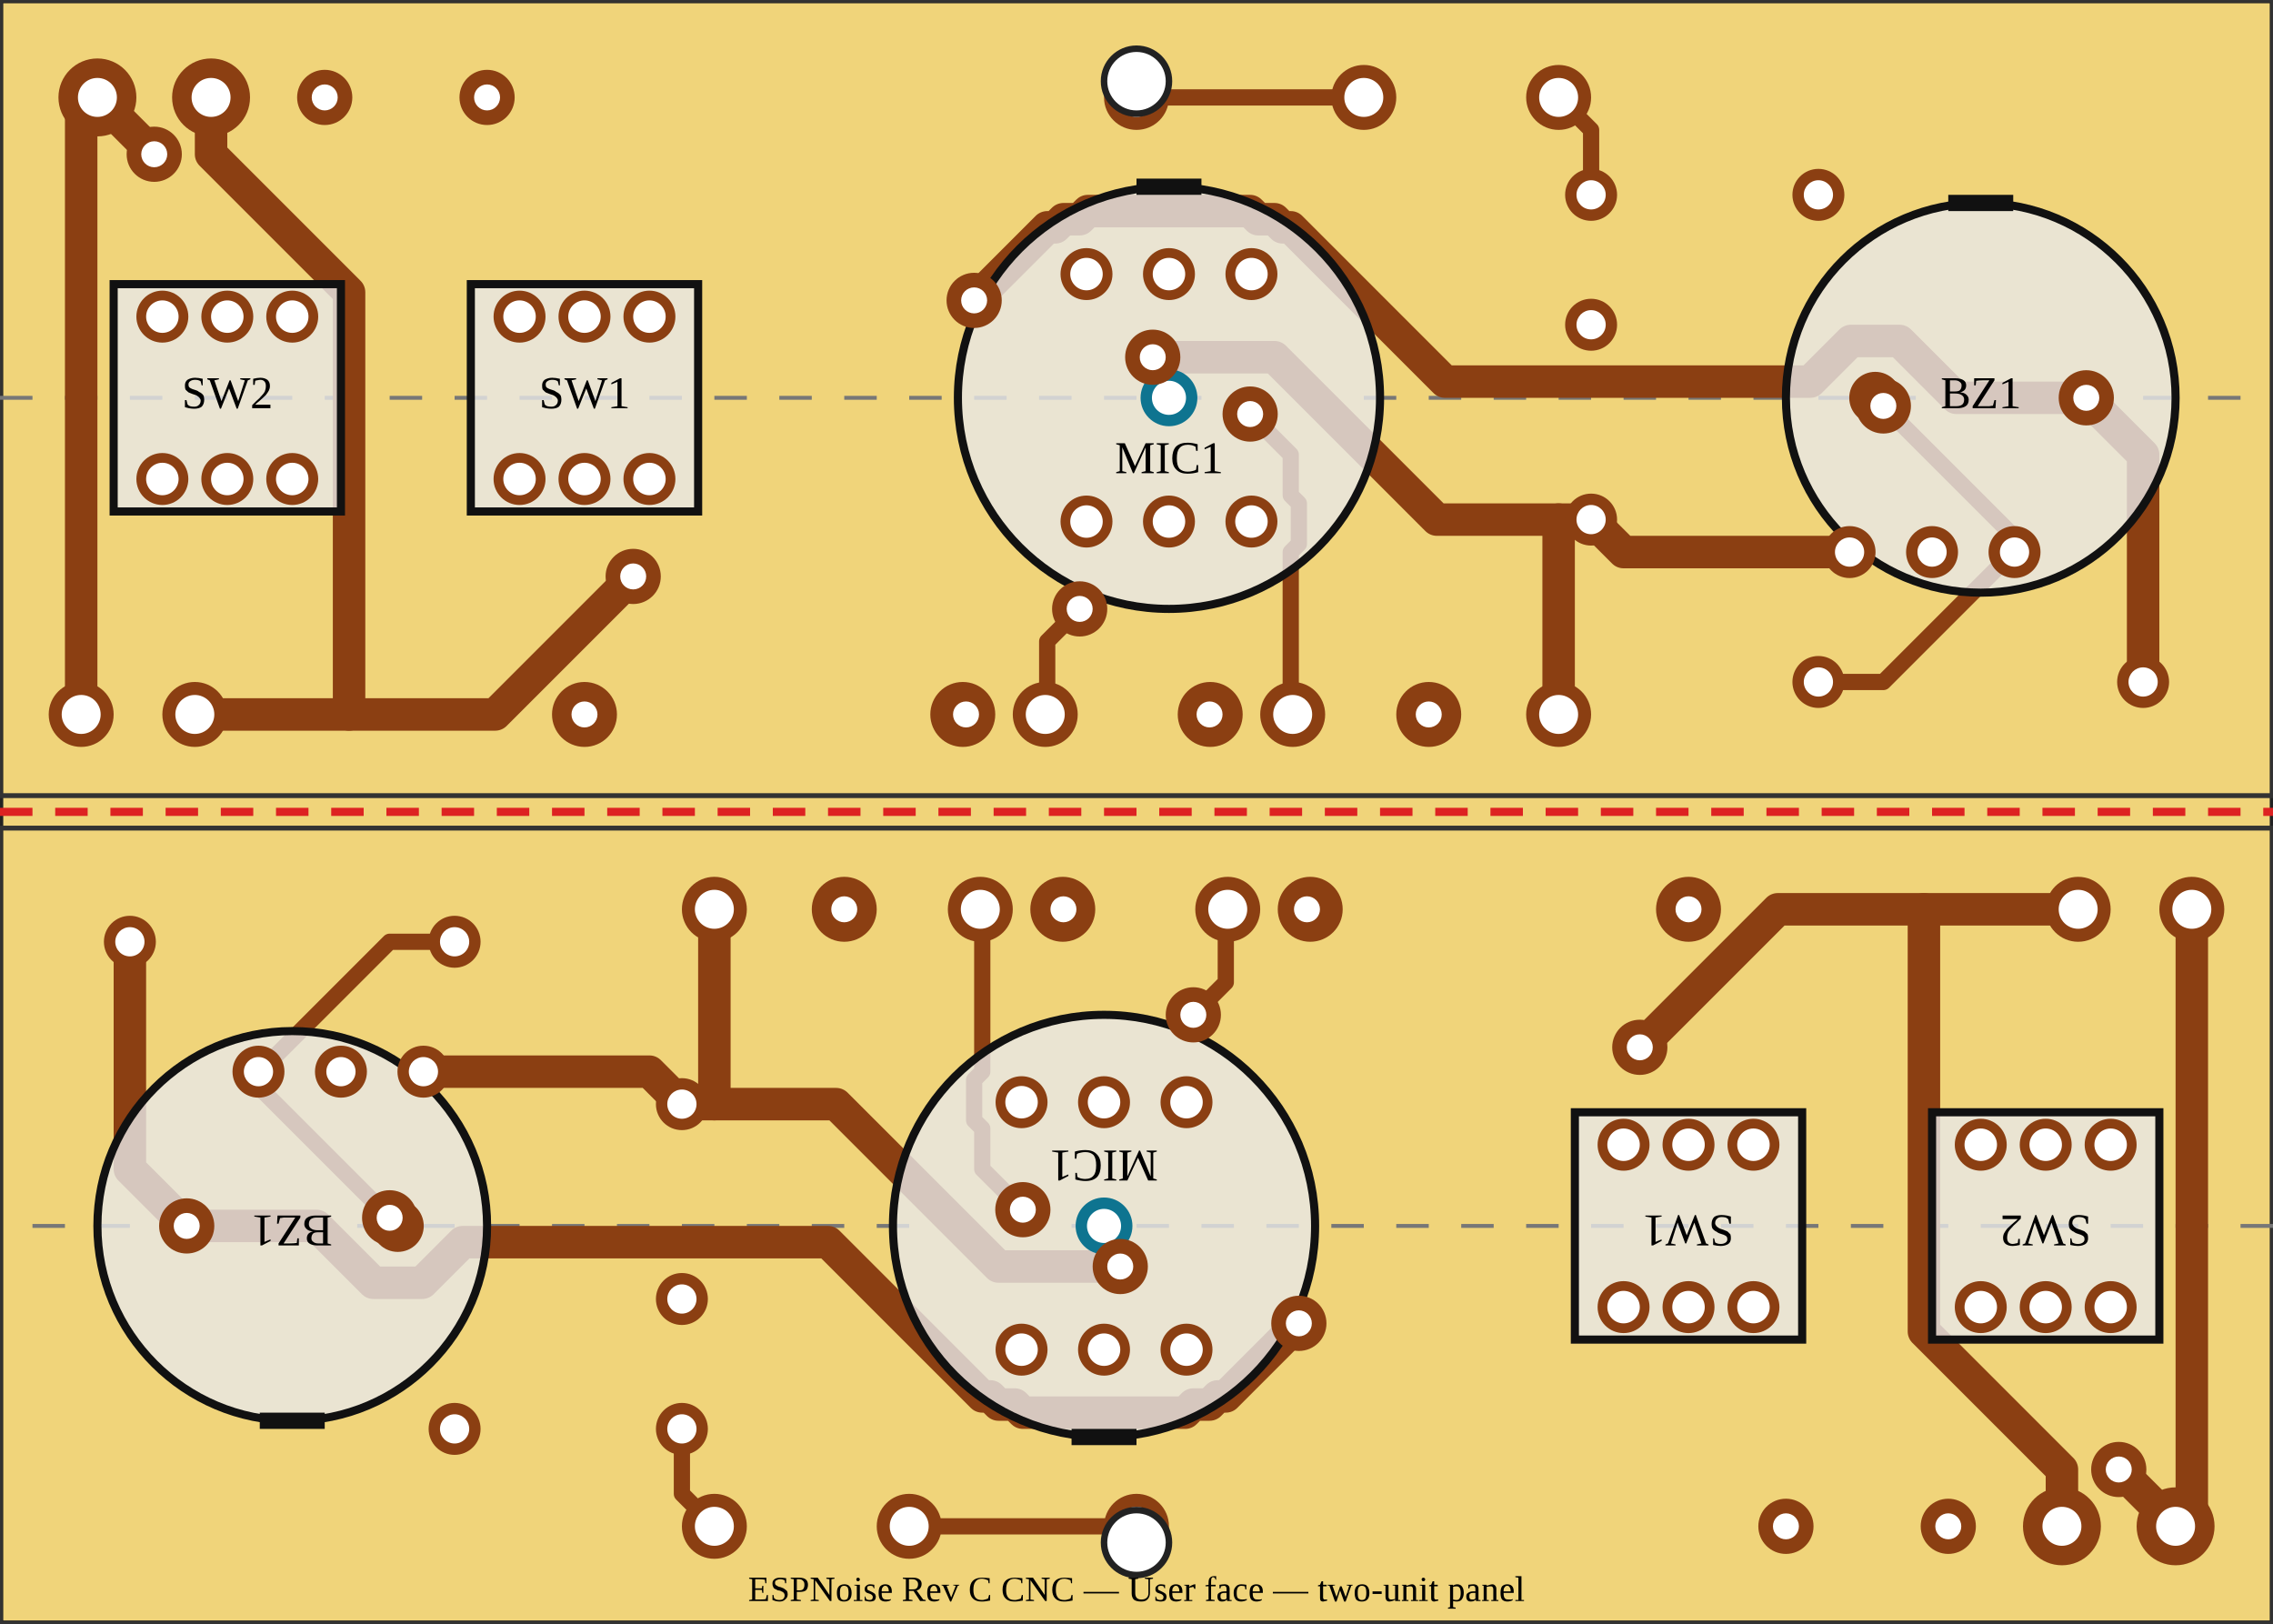
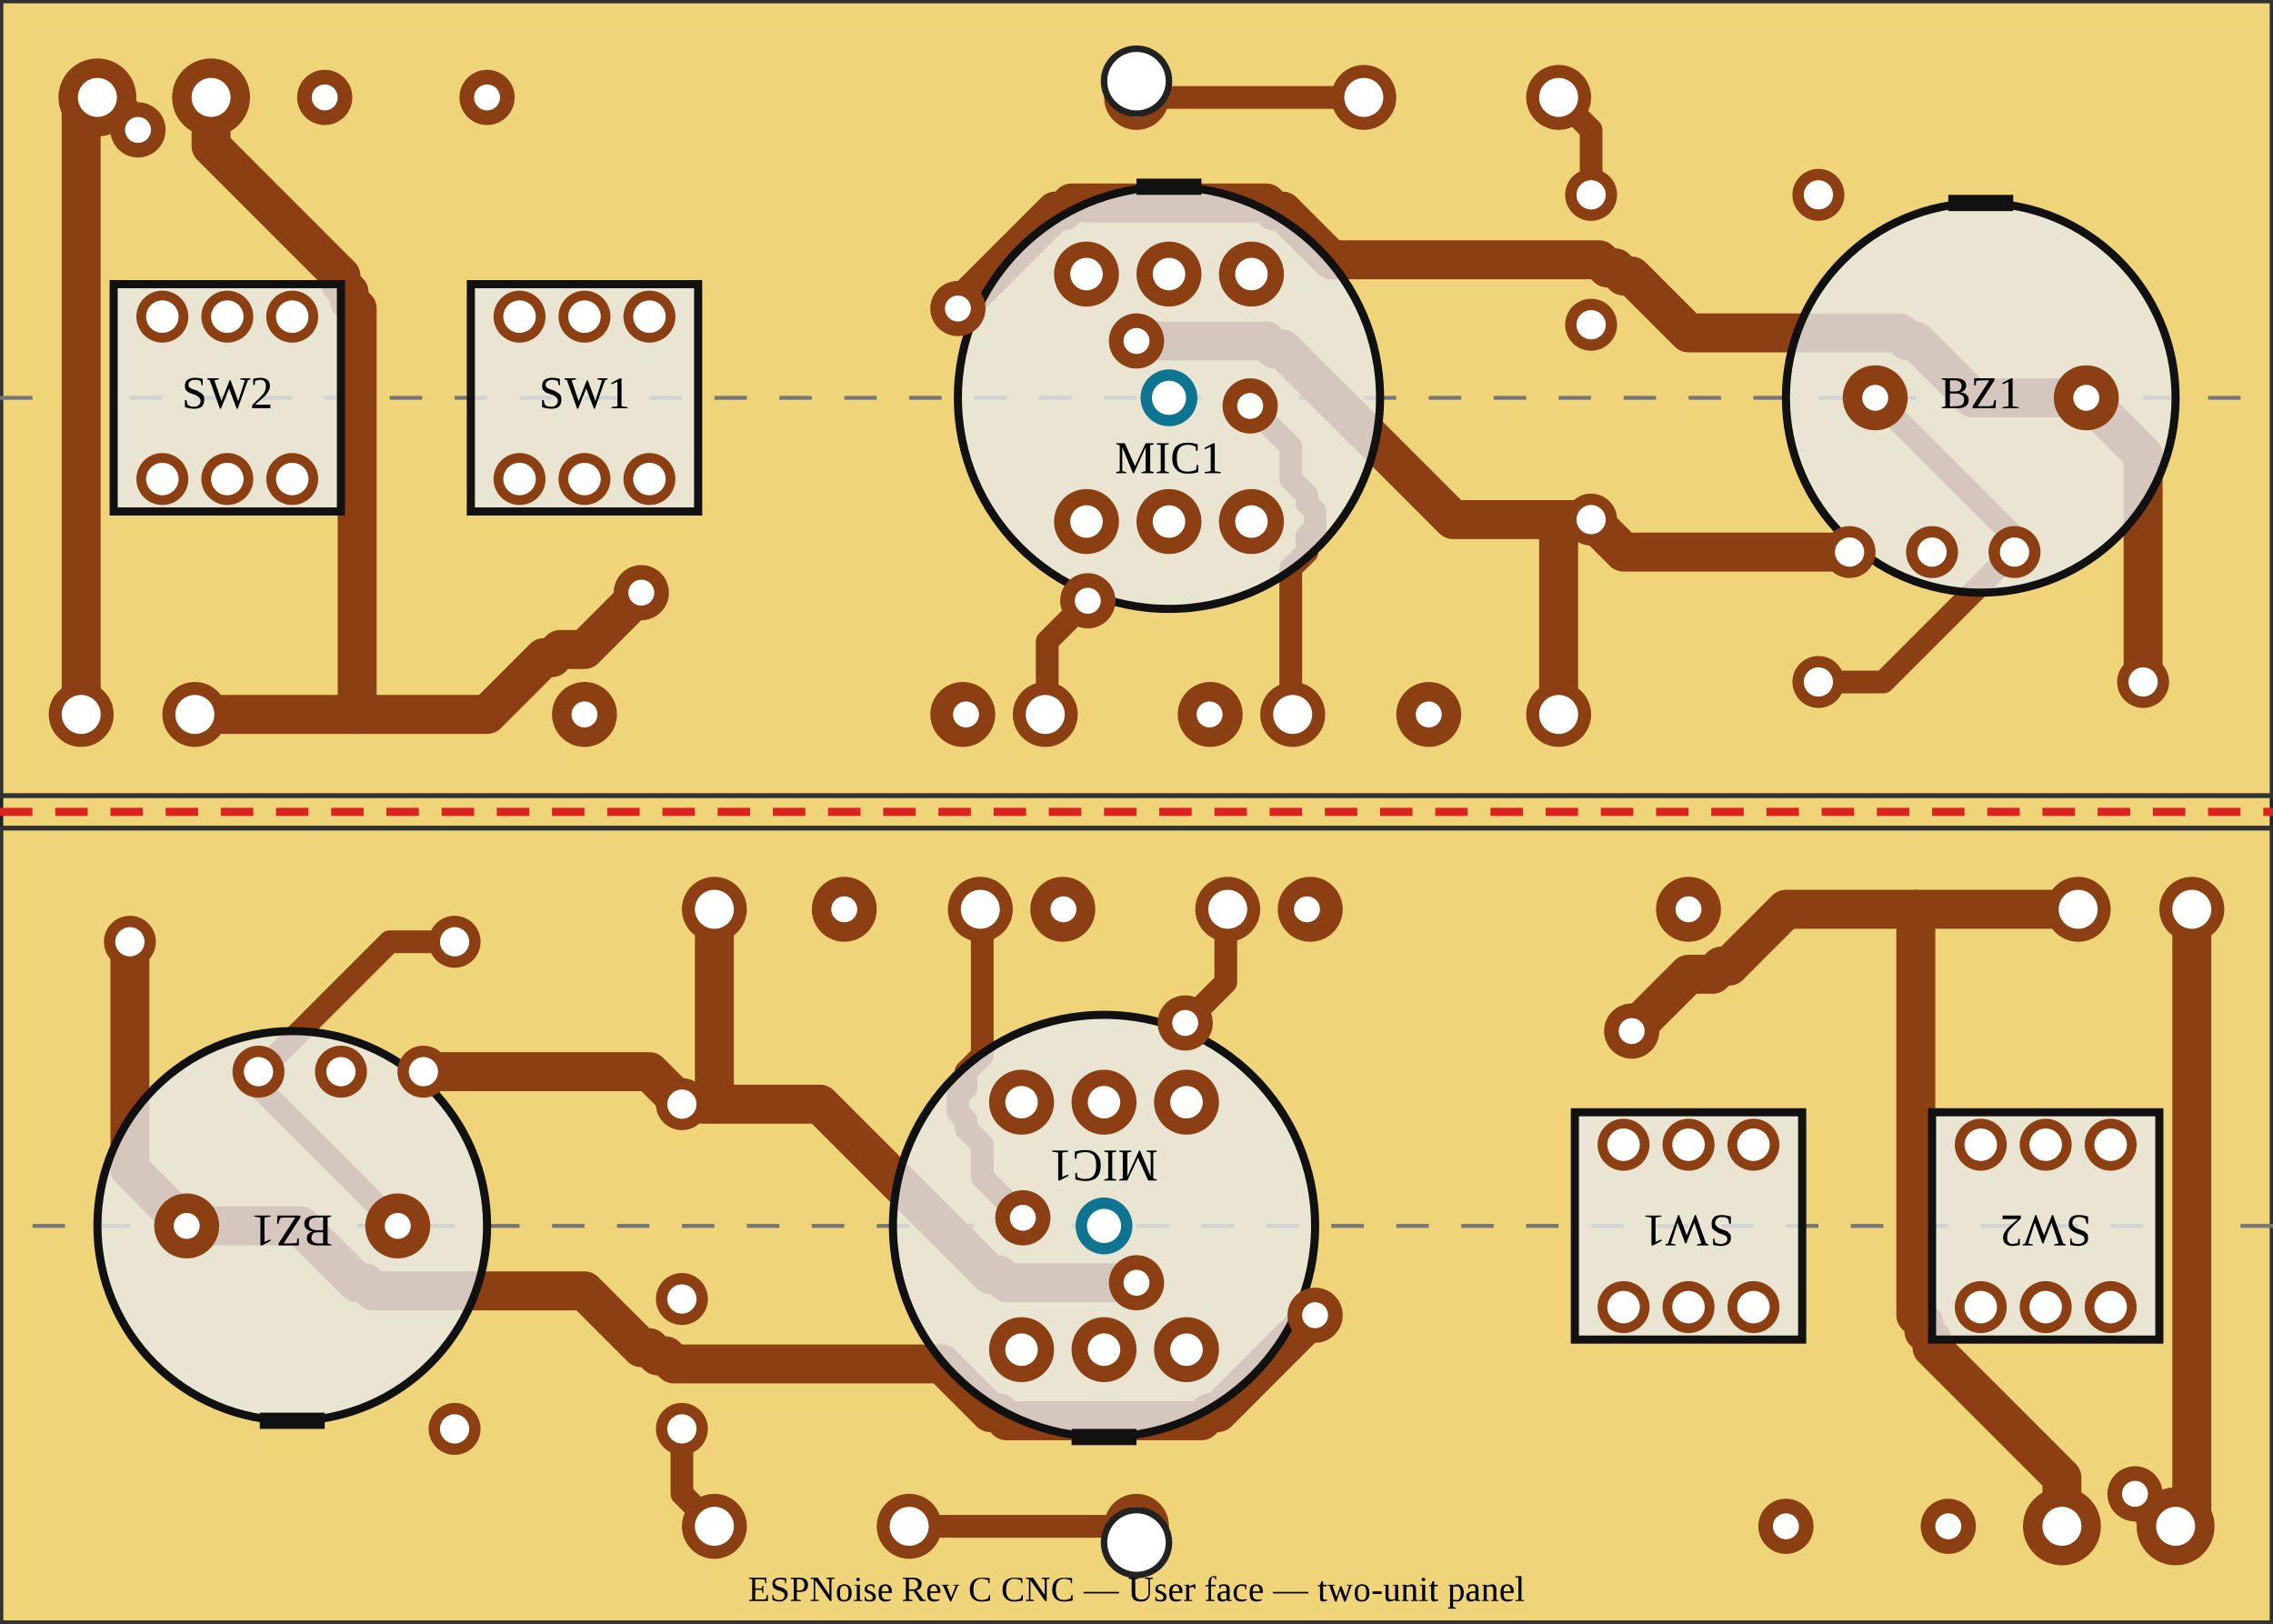
<svg xmlns="http://www.w3.org/2000/svg" width="70.0mm" height="50.0mm" viewBox="0 0 70.0 50.0">
  <rect width="70.0" height="50.0" fill="#f0d47a" stroke="#222" stroke-width="0.2" />
  <g transform="">
    <g transform="">
      <rect width="70.0" height="24.5" fill="none" stroke="#333" stroke-width="0.15" />
      <line x1="0" y1="12.25" x2="70.0" y2="12.25" stroke="#777" stroke-width="0.12" stroke-dasharray="1,1" />
-       <polyline points="33.25,18.75 32.25,19.75 32.25,22.0" fill="none" stroke="#8b3f12" stroke-width="0.5" stroke-linecap="round" stroke-linejoin="round" />
-       <polyline points="38.5,12.75 39.75,14.0 39.75,15.25 40.0,15.5 40.0,16.75 39.75,17.0 39.75,22.0" fill="none" stroke="#8b3f12" stroke-width="0.5" stroke-linecap="round" stroke-linejoin="round" />
-       <polyline points="48.0,3.0 49.0,4.0 49.0,6.0" fill="none" stroke="#8b3f12" stroke-width="0.5" stroke-linecap="round" stroke-linejoin="round" />
-       <polyline points="35.0,3.0 42.0,3.0" fill="none" stroke="#8b3f12" stroke-width="0.5" stroke-linecap="round" stroke-linejoin="round" />
-       <polyline points="35.5,11.0 39.25,11.0 44.25,16.0 49.0,16.0" fill="none" stroke="#8b3f12" stroke-width="1.0" stroke-linecap="round" stroke-linejoin="round" />
-       <polyline points="48.0,16.0 48.0,22.0" fill="none" stroke="#8b3f12" stroke-width="1.0" stroke-linecap="round" stroke-linejoin="round" />
-       <polyline points="49.0,16.0 50.0,17.0 57.0,17.0" fill="none" stroke="#8b3f12" stroke-width="1.0" stroke-linecap="round" stroke-linejoin="round" />
-       <polyline points="19.5,17.75 15.25,22.0 6.0,22.0" fill="none" stroke="#8b3f12" stroke-width="1.0" stroke-linecap="round" stroke-linejoin="round" />
-       <polyline points="10.75,22.0 10.75,9.0 6.5,4.75 6.5,3.0" fill="none" stroke="#8b3f12" stroke-width="1.0" stroke-linecap="round" stroke-linejoin="round" />
-       <polyline points="3.0,3.0 4.75,4.75" fill="none" stroke="#8b3f12" stroke-width="1.0" stroke-linecap="round" stroke-linejoin="round" />
-       <polyline points="3.0,3.0 2.5,3.5 2.5,22.0" fill="none" stroke="#8b3f12" stroke-width="1.0" stroke-linecap="round" stroke-linejoin="round" />
-       <polyline points="58.0,12.5 62.0,16.5 62.0,17.0" fill="none" stroke="#8b3f12" stroke-width="0.5" stroke-linecap="round" stroke-linejoin="round" />
-       <polyline points="62.0,17.0 58.0,21.0 56.0,21.0" fill="none" stroke="#8b3f12" stroke-width="0.5" stroke-linecap="round" stroke-linejoin="round" />
-       <polyline points="30.0,9.25 32.25,7.0 32.5,7.0 32.75,6.75 33.25,6.75 33.5,6.5 38.5,6.5 38.75,6.75 39.25,6.75 39.5,7.0 39.75,7.0 44.5,11.75 55.75,11.75 57.0,10.5 58.5,10.5 60.25,12.25 64.25,12.25" fill="none" stroke="#8b3f12" stroke-width="1.0" stroke-linecap="round" stroke-linejoin="round" />
-       <polyline points="64.25,12.25 66.0,14.0 66.0,21.0" fill="none" stroke="#8b3f12" stroke-width="1.0" stroke-linecap="round" stroke-linejoin="round" />
+       <polyline points="33.5,18.5 32.25,19.75 32.25,22.0" fill="none" stroke="#8b3f12" stroke-width="0.7" stroke-linecap="round" stroke-linejoin="round" />
+       <polyline points="38.5,12.5 39.75,13.75 39.75,14.75 40.25,15.25 40.25,15.5 40.5,15.75 40.5,16.25 40.25,16.5 40.25,17.0 39.75,17.5 39.75,22.0" fill="none" stroke="#8b3f12" stroke-width="0.7" stroke-linecap="round" stroke-linejoin="round" />
+       <polyline points="48.0,3.0 49.0,4.0 49.0,6.0" fill="none" stroke="#8b3f12" stroke-width="0.7" stroke-linecap="round" stroke-linejoin="round" />
+       <polyline points="35.0,3.0 42.0,3.0" fill="none" stroke="#8b3f12" stroke-width="0.7" stroke-linecap="round" stroke-linejoin="round" />
+       <polyline points="35.0,10.5 39.0,10.5 39.25,10.75 39.5,10.75 44.75,16.0 49.0,16.0" fill="none" stroke="#8b3f12" stroke-width="1.2" stroke-linecap="round" stroke-linejoin="round" />
+       <polyline points="48.0,16.0 48.0,22.0" fill="none" stroke="#8b3f12" stroke-width="1.2" stroke-linecap="round" stroke-linejoin="round" />
+       <polyline points="49.0,16.0 50.0,17.0 57.0,17.0" fill="none" stroke="#8b3f12" stroke-width="1.2" stroke-linecap="round" stroke-linejoin="round" />
+       <polyline points="19.75,18.25 18.0,20.0 17.25,20.0 17.0,20.25 16.75,20.25 15.0,22.0 6.0,22.0" fill="none" stroke="#8b3f12" stroke-width="1.2" stroke-linecap="round" stroke-linejoin="round" />
+       <polyline points="11.0,22.0 11.0,9.5 10.75,9.25 10.75,9.0 10.5,8.75 10.5,8.5 6.5,4.5 6.5,3.0" fill="none" stroke="#8b3f12" stroke-width="1.2" stroke-linecap="round" stroke-linejoin="round" />
+       <polyline points="3.0,3.0 3.25,3.0 4.25,4.0" fill="none" stroke="#8b3f12" stroke-width="1.2" stroke-linecap="round" stroke-linejoin="round" />
+       <polyline points="3.0,3.0 2.5,3.5 2.5,22.0" fill="none" stroke="#8b3f12" stroke-width="1.2" stroke-linecap="round" stroke-linejoin="round" />
+       <polyline points="57.75,12.25 62.0,16.5 62.0,17.0" fill="none" stroke="#8b3f12" stroke-width="0.7" stroke-linecap="round" stroke-linejoin="round" />
+       <polyline points="62.0,17.0 58.0,21.0 56.0,21.0" fill="none" stroke="#8b3f12" stroke-width="0.7" stroke-linecap="round" stroke-linejoin="round" />
+       <polyline points="29.5,9.5 32.5,6.5 32.75,6.5 33.0,6.25 39.0,6.25 39.25,6.5 39.5,6.5 41.0,8.0 49.25,8.0 49.5,8.25 49.75,8.25 50.0,8.5 50.25,8.5 52.0,10.25 58.5,10.25 58.75,10.5 59.0,10.5 60.75,12.25 64.25,12.25" fill="none" stroke="#8b3f12" stroke-width="1.2" stroke-linecap="round" stroke-linejoin="round" />
+       <polyline points="64.25,12.25 66.0,14.0 66.0,21.0" fill="none" stroke="#8b3f12" stroke-width="1.2" stroke-linecap="round" stroke-linejoin="round" />
      <rect x="3.5" y="8.75" width="7.0" height="7.0" fill="#e8e8e8" fill-opacity="0.8" stroke="#111" stroke-width="0.25" />
      <text x="7.0" y="12.25" font-size="1.4" text-anchor="middle" dominant-baseline="middle">SW2</text>
      <rect x="14.5" y="8.75" width="7.0" height="7.0" fill="#e8e8e8" fill-opacity="0.8" stroke="#111" stroke-width="0.25" />
      <text x="18.0" y="12.25" font-size="1.4" text-anchor="middle" dominant-baseline="middle">SW1</text>
      <circle cx="36.0" cy="12.25" r="6.5" fill="#e8e8e8" fill-opacity="0.8" stroke="#111" stroke-width="0.25" />
      <path d="M 35.0 5.75 L 37.0 5.75" stroke="#111" stroke-width="0.5" />
      <circle cx="36.0" cy="12.25" r="0.7" fill="#fff" stroke="#0e7490" stroke-width="0.35" />
      <text x="36.0" y="14.25" font-size="1.4" text-anchor="middle" dominant-baseline="middle">MIC1</text>
      <circle cx="61.0" cy="12.25" r="6.0" fill="#e8e8e8" fill-opacity="0.8" stroke="#111" stroke-width="0.25" />
      <path d="M 60.0 6.25 L 62.0 6.25" stroke="#111" stroke-width="0.5" />
      <text x="61.0" y="12.25" font-size="1.4" text-anchor="middle" dominant-baseline="middle">BZ1</text>
      <circle cx="5.0" cy="9.75" r="0.8" fill="#8b3f12" />
      <circle cx="5.0" cy="9.75" r="0.5" fill="#fff" />
      <circle cx="7.0" cy="9.75" r="0.8" fill="#8b3f12" />
      <circle cx="7.0" cy="9.75" r="0.5" fill="#fff" />
      <circle cx="9.0" cy="9.75" r="0.8" fill="#8b3f12" />
      <circle cx="9.0" cy="9.75" r="0.5" fill="#fff" />
      <circle cx="5.0" cy="14.75" r="0.8" fill="#8b3f12" />
      <circle cx="5.0" cy="14.75" r="0.5" fill="#fff" />
      <circle cx="7.0" cy="14.75" r="0.8" fill="#8b3f12" />
      <circle cx="7.0" cy="14.75" r="0.5" fill="#fff" />
      <circle cx="9.0" cy="14.75" r="0.8" fill="#8b3f12" />
      <circle cx="9.0" cy="14.75" r="0.5" fill="#fff" />
      <circle cx="16.0" cy="9.75" r="0.8" fill="#8b3f12" />
      <circle cx="16.0" cy="9.75" r="0.5" fill="#fff" />
      <circle cx="18.0" cy="9.75" r="0.8" fill="#8b3f12" />
      <circle cx="18.0" cy="9.75" r="0.5" fill="#fff" />
      <circle cx="20.0" cy="9.75" r="0.8" fill="#8b3f12" />
      <circle cx="20.0" cy="9.75" r="0.5" fill="#fff" />
      <circle cx="16.0" cy="14.75" r="0.8" fill="#8b3f12" />
      <circle cx="16.0" cy="14.75" r="0.5" fill="#fff" />
      <circle cx="18.0" cy="14.75" r="0.8" fill="#8b3f12" />
      <circle cx="18.0" cy="14.75" r="0.5" fill="#fff" />
      <circle cx="20.0" cy="14.75" r="0.8" fill="#8b3f12" />
      <circle cx="20.0" cy="14.75" r="0.5" fill="#fff" />
-       <circle cx="33.46" cy="8.44" r="0.8" fill="#8b3f12" />
+       <circle cx="33.46" cy="8.44" r="1.0" fill="#8b3f12" />
      <circle cx="33.46" cy="8.44" r="0.5" fill="#fff" />
-       <circle cx="36.0" cy="8.44" r="0.8" fill="#8b3f12" />
+       <circle cx="36.0" cy="8.44" r="1.0" fill="#8b3f12" />
      <circle cx="36.0" cy="8.44" r="0.5" fill="#fff" />
-       <circle cx="38.54" cy="8.44" r="0.8" fill="#8b3f12" />
+       <circle cx="38.54" cy="8.44" r="1.0" fill="#8b3f12" />
      <circle cx="38.54" cy="8.44" r="0.5" fill="#fff" />
-       <circle cx="33.46" cy="16.06" r="0.8" fill="#8b3f12" />
+       <circle cx="33.46" cy="16.06" r="1.0" fill="#8b3f12" />
      <circle cx="33.46" cy="16.06" r="0.5" fill="#fff" />
-       <circle cx="36.0" cy="16.06" r="0.8" fill="#8b3f12" />
+       <circle cx="36.0" cy="16.06" r="1.0" fill="#8b3f12" />
      <circle cx="36.0" cy="16.06" r="0.5" fill="#fff" />
-       <circle cx="38.54" cy="16.06" r="0.8" fill="#8b3f12" />
+       <circle cx="38.54" cy="16.06" r="1.0" fill="#8b3f12" />
      <circle cx="38.54" cy="16.06" r="0.5" fill="#fff" />
-       <circle cx="64.25" cy="12.25" r="0.8" fill="#8b3f12" />
+       <circle cx="64.25" cy="12.25" r="1.0" fill="#8b3f12" />
      <circle cx="64.25" cy="12.25" r="0.4" fill="#fff" />
-       <circle cx="57.75" cy="12.25" r="0.8" fill="#8b3f12" />
+       <circle cx="57.75" cy="12.25" r="1.0" fill="#8b3f12" />
      <circle cx="57.75" cy="12.25" r="0.4" fill="#fff" />
      <circle cx="3.0" cy="3.0" r="1.2" fill="#8b3f12" />
      <circle cx="3.0" cy="3.0" r="0.6" fill="#fff" />
      <circle cx="6.5" cy="3.0" r="1.2" fill="#8b3f12" />
      <circle cx="6.5" cy="3.0" r="0.6" fill="#fff" />
      <circle cx="2.5" cy="22.0" r="1.0" fill="#8b3f12" />
      <circle cx="2.5" cy="22.0" r="0.6" fill="#fff" />
      <circle cx="6.0" cy="22.0" r="1.0" fill="#8b3f12" />
      <circle cx="6.0" cy="22.0" r="0.6" fill="#fff" />
      <circle cx="39.81" cy="22.0" r="1.0" fill="#8b3f12" />
      <circle cx="39.81" cy="22.0" r="0.6" fill="#fff" />
      <circle cx="29.65" cy="22.0" r="1.0" fill="#8b3f12" />
      <circle cx="29.65" cy="22.0" r="0.6" fill="#fff" />
      <circle cx="32.19" cy="22.0" r="1.0" fill="#8b3f12" />
      <circle cx="32.19" cy="22.0" r="0.6" fill="#fff" />
      <circle cx="37.27" cy="22.0" r="1.0" fill="#8b3f12" />
      <circle cx="37.27" cy="22.0" r="0.6" fill="#fff" />
      <circle cx="35.0" cy="3.0" r="1.0" fill="#8b3f12" />
      <circle cx="35.0" cy="3.0" r="0.6" fill="#fff" />
      <circle cx="48.0" cy="3.0" r="1.0" fill="#8b3f12" />
      <circle cx="48.0" cy="3.0" r="0.6" fill="#fff" />
      <circle cx="18.0" cy="22.0" r="1.0" fill="#8b3f12" />
      <circle cx="18.0" cy="22.0" r="0.6" fill="#fff" />
      <circle cx="44.0" cy="22.0" r="1.0" fill="#8b3f12" />
      <circle cx="44.0" cy="22.0" r="0.6" fill="#fff" />
      <circle cx="42.0" cy="3.0" r="1.0" fill="#8b3f12" />
      <circle cx="42.0" cy="3.0" r="0.6" fill="#fff" />
      <circle cx="48.0" cy="22.0" r="1.0" fill="#8b3f12" />
      <circle cx="48.0" cy="22.0" r="0.6" fill="#fff" />
      <circle cx="49.0" cy="6.0" r="0.8" fill="#8b3f12" />
      <circle cx="49.0" cy="6.0" r="0.45" fill="#fff" />
      <circle cx="56.0" cy="6.0" r="0.8" fill="#8b3f12" />
      <circle cx="56.0" cy="6.0" r="0.45" fill="#fff" />
      <circle cx="49.0" cy="10.0" r="0.8" fill="#8b3f12" />
      <circle cx="49.0" cy="10.0" r="0.45" fill="#fff" />
      <circle cx="49.0" cy="16.0" r="0.8" fill="#8b3f12" />
      <circle cx="49.0" cy="16.0" r="0.45" fill="#fff" />
      <circle cx="66.0" cy="21.0" r="0.8" fill="#8b3f12" />
      <circle cx="66.0" cy="21.0" r="0.45" fill="#fff" />
      <circle cx="56.0" cy="21.0" r="0.8" fill="#8b3f12" />
      <circle cx="56.0" cy="21.0" r="0.45" fill="#fff" />
      <circle cx="10.0" cy="3.0" r="0.8" fill="#8b3f12" />
      <circle cx="10.0" cy="3.0" r="0.5" fill="#fff" />
      <circle cx="15.0" cy="3.0" r="0.8" fill="#8b3f12" />
      <circle cx="15.0" cy="3.0" r="0.5" fill="#fff" />
      <circle cx="56.96" cy="17.0" r="0.8" fill="#8b3f12" />
      <circle cx="56.96" cy="17.0" r="0.45" fill="#fff" />
      <circle cx="59.5" cy="17.0" r="0.8" fill="#8b3f12" />
      <circle cx="59.5" cy="17.0" r="0.45" fill="#fff" />
      <circle cx="62.04" cy="17.0" r="0.8" fill="#8b3f12" />
      <circle cx="62.04" cy="17.0" r="0.45" fill="#fff" />
      <circle cx="29.75" cy="22.0" r="0.85" fill="#8b3f12" />
      <circle cx="29.75" cy="22.0" r="0.4" fill="#fff" />
-       <circle cx="33.25" cy="18.75" r="0.85" fill="#8b3f12" />
-       <circle cx="33.25" cy="18.75" r="0.4" fill="#fff" />
+       <circle cx="33.5" cy="18.5" r="0.85" fill="#8b3f12" />
+       <circle cx="33.5" cy="18.5" r="0.4" fill="#fff" />
      <circle cx="37.25" cy="22.0" r="0.85" fill="#8b3f12" />
      <circle cx="37.25" cy="22.0" r="0.4" fill="#fff" />
-       <circle cx="38.5" cy="12.75" r="0.85" fill="#8b3f12" />
-       <circle cx="38.5" cy="12.75" r="0.4" fill="#fff" />
+       <circle cx="38.5" cy="12.5" r="0.85" fill="#8b3f12" />
+       <circle cx="38.5" cy="12.5" r="0.4" fill="#fff" />
      <circle cx="18.0" cy="22.0" r="0.85" fill="#8b3f12" />
      <circle cx="18.0" cy="22.0" r="0.4" fill="#fff" />
-       <circle cx="35.5" cy="11.0" r="0.85" fill="#8b3f12" />
-       <circle cx="35.5" cy="11.0" r="0.4" fill="#fff" />
-       <circle cx="19.5" cy="17.75" r="0.85" fill="#8b3f12" />
-       <circle cx="19.5" cy="17.75" r="0.4" fill="#fff" />
-       <circle cx="4.75" cy="4.75" r="0.85" fill="#8b3f12" />
-       <circle cx="4.75" cy="4.75" r="0.4" fill="#fff" />
+       <circle cx="35.0" cy="10.5" r="0.85" fill="#8b3f12" />
+       <circle cx="35.0" cy="10.5" r="0.4" fill="#fff" />
+       <circle cx="19.75" cy="18.25" r="0.85" fill="#8b3f12" />
+       <circle cx="19.75" cy="18.25" r="0.4" fill="#fff" />
+       <circle cx="4.25" cy="4.0" r="0.85" fill="#8b3f12" />
+       <circle cx="4.25" cy="4.0" r="0.4" fill="#fff" />
      <circle cx="10.0" cy="3.0" r="0.85" fill="#8b3f12" />
      <circle cx="10.0" cy="3.0" r="0.4" fill="#fff" />
      <circle cx="15.0" cy="3.0" r="0.85" fill="#8b3f12" />
      <circle cx="15.0" cy="3.0" r="0.4" fill="#fff" />
      <circle cx="44.0" cy="22.0" r="0.85" fill="#8b3f12" />
      <circle cx="44.0" cy="22.0" r="0.4" fill="#fff" />
-       <circle cx="58.0" cy="12.5" r="0.85" fill="#8b3f12" />
-       <circle cx="58.0" cy="12.5" r="0.4" fill="#fff" />
-       <circle cx="30.0" cy="9.25" r="0.85" fill="#8b3f12" />
-       <circle cx="30.0" cy="9.25" r="0.4" fill="#fff" />
+       <circle cx="57.75" cy="12.25" r="0.85" fill="#8b3f12" />
+       <circle cx="57.75" cy="12.25" r="0.4" fill="#fff" />
+       <circle cx="29.5" cy="9.5" r="0.85" fill="#8b3f12" />
+       <circle cx="29.5" cy="9.5" r="0.4" fill="#fff" />
      <circle cx="64.25" cy="12.25" r="0.85" fill="#8b3f12" />
      <circle cx="64.25" cy="12.25" r="0.4" fill="#fff" />
      <circle cx="35.0" cy="2.5" r="1" fill="#fff" stroke="#222" stroke-width="0.2" />
    </g>
    <g transform="matrix(-1 0 0 -1 70.0 50.0)">
      <rect width="70.0" height="24.5" fill="none" stroke="#333" stroke-width="0.15" />
      <line x1="0" y1="12.25" x2="70.0" y2="12.25" stroke="#777" stroke-width="0.12" stroke-dasharray="1,1" />
-       <polyline points="33.25,18.75 32.25,19.75 32.25,22.0" fill="none" stroke="#8b3f12" stroke-width="0.5" stroke-linecap="round" stroke-linejoin="round" />
-       <polyline points="38.5,12.75 39.75,14.0 39.75,15.25 40.0,15.5 40.0,16.75 39.75,17.0 39.75,22.0" fill="none" stroke="#8b3f12" stroke-width="0.5" stroke-linecap="round" stroke-linejoin="round" />
-       <polyline points="48.0,3.0 49.0,4.0 49.0,6.0" fill="none" stroke="#8b3f12" stroke-width="0.5" stroke-linecap="round" stroke-linejoin="round" />
-       <polyline points="35.0,3.0 42.0,3.0" fill="none" stroke="#8b3f12" stroke-width="0.5" stroke-linecap="round" stroke-linejoin="round" />
-       <polyline points="35.5,11.0 39.25,11.0 44.25,16.0 49.0,16.0" fill="none" stroke="#8b3f12" stroke-width="1.0" stroke-linecap="round" stroke-linejoin="round" />
-       <polyline points="48.0,16.0 48.0,22.0" fill="none" stroke="#8b3f12" stroke-width="1.0" stroke-linecap="round" stroke-linejoin="round" />
-       <polyline points="49.0,16.0 50.0,17.0 57.0,17.0" fill="none" stroke="#8b3f12" stroke-width="1.0" stroke-linecap="round" stroke-linejoin="round" />
-       <polyline points="19.5,17.75 15.25,22.0 6.0,22.0" fill="none" stroke="#8b3f12" stroke-width="1.0" stroke-linecap="round" stroke-linejoin="round" />
-       <polyline points="10.75,22.0 10.75,9.0 6.5,4.75 6.5,3.0" fill="none" stroke="#8b3f12" stroke-width="1.0" stroke-linecap="round" stroke-linejoin="round" />
-       <polyline points="3.0,3.0 4.75,4.75" fill="none" stroke="#8b3f12" stroke-width="1.0" stroke-linecap="round" stroke-linejoin="round" />
-       <polyline points="3.0,3.0 2.5,3.5 2.5,22.0" fill="none" stroke="#8b3f12" stroke-width="1.0" stroke-linecap="round" stroke-linejoin="round" />
-       <polyline points="58.0,12.5 62.0,16.5 62.0,17.0" fill="none" stroke="#8b3f12" stroke-width="0.5" stroke-linecap="round" stroke-linejoin="round" />
-       <polyline points="62.0,17.0 58.0,21.0 56.0,21.0" fill="none" stroke="#8b3f12" stroke-width="0.5" stroke-linecap="round" stroke-linejoin="round" />
-       <polyline points="30.0,9.25 32.25,7.0 32.5,7.0 32.75,6.75 33.25,6.75 33.5,6.5 38.5,6.5 38.75,6.75 39.25,6.75 39.5,7.0 39.75,7.0 44.5,11.75 55.75,11.75 57.0,10.5 58.5,10.5 60.25,12.25 64.25,12.25" fill="none" stroke="#8b3f12" stroke-width="1.0" stroke-linecap="round" stroke-linejoin="round" />
-       <polyline points="64.25,12.25 66.0,14.0 66.0,21.0" fill="none" stroke="#8b3f12" stroke-width="1.0" stroke-linecap="round" stroke-linejoin="round" />
+       <polyline points="33.5,18.5 32.25,19.75 32.25,22.0" fill="none" stroke="#8b3f12" stroke-width="0.7" stroke-linecap="round" stroke-linejoin="round" />
+       <polyline points="38.5,12.5 39.75,13.75 39.75,14.75 40.25,15.25 40.25,15.5 40.5,15.75 40.5,16.25 40.25,16.5 40.25,17.0 39.75,17.5 39.75,22.0" fill="none" stroke="#8b3f12" stroke-width="0.7" stroke-linecap="round" stroke-linejoin="round" />
+       <polyline points="48.0,3.0 49.0,4.0 49.0,6.0" fill="none" stroke="#8b3f12" stroke-width="0.7" stroke-linecap="round" stroke-linejoin="round" />
+       <polyline points="35.0,3.0 42.0,3.0" fill="none" stroke="#8b3f12" stroke-width="0.7" stroke-linecap="round" stroke-linejoin="round" />
+       <polyline points="35.0,10.5 39.0,10.5 39.25,10.75 39.5,10.75 44.75,16.0 49.0,16.0" fill="none" stroke="#8b3f12" stroke-width="1.2" stroke-linecap="round" stroke-linejoin="round" />
+       <polyline points="48.0,16.0 48.0,22.0" fill="none" stroke="#8b3f12" stroke-width="1.2" stroke-linecap="round" stroke-linejoin="round" />
+       <polyline points="49.0,16.0 50.0,17.0 57.0,17.0" fill="none" stroke="#8b3f12" stroke-width="1.2" stroke-linecap="round" stroke-linejoin="round" />
+       <polyline points="19.75,18.25 18.0,20.0 17.25,20.0 17.0,20.25 16.75,20.25 15.0,22.0 6.0,22.0" fill="none" stroke="#8b3f12" stroke-width="1.2" stroke-linecap="round" stroke-linejoin="round" />
+       <polyline points="11.0,22.0 11.0,9.5 10.75,9.25 10.75,9.0 10.5,8.75 10.5,8.5 6.5,4.5 6.5,3.0" fill="none" stroke="#8b3f12" stroke-width="1.2" stroke-linecap="round" stroke-linejoin="round" />
+       <polyline points="3.0,3.0 3.25,3.0 4.25,4.0" fill="none" stroke="#8b3f12" stroke-width="1.2" stroke-linecap="round" stroke-linejoin="round" />
+       <polyline points="3.0,3.0 2.5,3.5 2.5,22.0" fill="none" stroke="#8b3f12" stroke-width="1.2" stroke-linecap="round" stroke-linejoin="round" />
+       <polyline points="57.75,12.25 62.0,16.5 62.0,17.0" fill="none" stroke="#8b3f12" stroke-width="0.7" stroke-linecap="round" stroke-linejoin="round" />
+       <polyline points="62.0,17.0 58.0,21.0 56.0,21.0" fill="none" stroke="#8b3f12" stroke-width="0.7" stroke-linecap="round" stroke-linejoin="round" />
+       <polyline points="29.5,9.5 32.5,6.5 32.75,6.5 33.0,6.25 39.0,6.25 39.25,6.5 39.5,6.5 41.0,8.0 49.25,8.0 49.5,8.25 49.75,8.25 50.0,8.5 50.25,8.5 52.0,10.25 58.5,10.25 58.75,10.5 59.0,10.5 60.75,12.25 64.25,12.25" fill="none" stroke="#8b3f12" stroke-width="1.2" stroke-linecap="round" stroke-linejoin="round" />
+       <polyline points="64.25,12.25 66.0,14.0 66.0,21.0" fill="none" stroke="#8b3f12" stroke-width="1.2" stroke-linecap="round" stroke-linejoin="round" />
      <rect x="3.5" y="8.75" width="7.0" height="7.0" fill="#e8e8e8" fill-opacity="0.8" stroke="#111" stroke-width="0.25" />
      <text x="7.0" y="12.25" font-size="1.4" text-anchor="middle" dominant-baseline="middle">SW2</text>
      <rect x="14.5" y="8.75" width="7.0" height="7.0" fill="#e8e8e8" fill-opacity="0.8" stroke="#111" stroke-width="0.25" />
      <text x="18.0" y="12.25" font-size="1.4" text-anchor="middle" dominant-baseline="middle">SW1</text>
      <circle cx="36.0" cy="12.25" r="6.5" fill="#e8e8e8" fill-opacity="0.8" stroke="#111" stroke-width="0.25" />
      <path d="M 35.0 5.75 L 37.0 5.75" stroke="#111" stroke-width="0.5" />
      <circle cx="36.0" cy="12.25" r="0.7" fill="#fff" stroke="#0e7490" stroke-width="0.35" />
      <text x="36.0" y="14.25" font-size="1.4" text-anchor="middle" dominant-baseline="middle">MIC1</text>
      <circle cx="61.0" cy="12.25" r="6.0" fill="#e8e8e8" fill-opacity="0.8" stroke="#111" stroke-width="0.25" />
      <path d="M 60.0 6.25 L 62.0 6.25" stroke="#111" stroke-width="0.5" />
      <text x="61.0" y="12.25" font-size="1.4" text-anchor="middle" dominant-baseline="middle">BZ1</text>
      <circle cx="5.0" cy="9.75" r="0.8" fill="#8b3f12" />
      <circle cx="5.0" cy="9.75" r="0.5" fill="#fff" />
      <circle cx="7.0" cy="9.75" r="0.8" fill="#8b3f12" />
      <circle cx="7.0" cy="9.75" r="0.5" fill="#fff" />
      <circle cx="9.0" cy="9.75" r="0.8" fill="#8b3f12" />
      <circle cx="9.0" cy="9.75" r="0.5" fill="#fff" />
      <circle cx="5.0" cy="14.75" r="0.8" fill="#8b3f12" />
      <circle cx="5.0" cy="14.75" r="0.5" fill="#fff" />
      <circle cx="7.0" cy="14.75" r="0.8" fill="#8b3f12" />
      <circle cx="7.0" cy="14.75" r="0.5" fill="#fff" />
      <circle cx="9.0" cy="14.75" r="0.8" fill="#8b3f12" />
      <circle cx="9.0" cy="14.75" r="0.5" fill="#fff" />
      <circle cx="16.0" cy="9.75" r="0.8" fill="#8b3f12" />
      <circle cx="16.0" cy="9.75" r="0.5" fill="#fff" />
      <circle cx="18.0" cy="9.75" r="0.8" fill="#8b3f12" />
      <circle cx="18.0" cy="9.75" r="0.5" fill="#fff" />
      <circle cx="20.0" cy="9.75" r="0.8" fill="#8b3f12" />
      <circle cx="20.0" cy="9.75" r="0.5" fill="#fff" />
      <circle cx="16.0" cy="14.75" r="0.8" fill="#8b3f12" />
      <circle cx="16.0" cy="14.75" r="0.5" fill="#fff" />
      <circle cx="18.0" cy="14.75" r="0.8" fill="#8b3f12" />
      <circle cx="18.0" cy="14.75" r="0.5" fill="#fff" />
      <circle cx="20.0" cy="14.75" r="0.8" fill="#8b3f12" />
      <circle cx="20.0" cy="14.75" r="0.5" fill="#fff" />
-       <circle cx="33.46" cy="8.44" r="0.8" fill="#8b3f12" />
+       <circle cx="33.46" cy="8.44" r="1.0" fill="#8b3f12" />
      <circle cx="33.46" cy="8.44" r="0.5" fill="#fff" />
-       <circle cx="36.0" cy="8.44" r="0.8" fill="#8b3f12" />
+       <circle cx="36.0" cy="8.44" r="1.0" fill="#8b3f12" />
      <circle cx="36.0" cy="8.44" r="0.5" fill="#fff" />
-       <circle cx="38.54" cy="8.44" r="0.8" fill="#8b3f12" />
+       <circle cx="38.54" cy="8.44" r="1.0" fill="#8b3f12" />
      <circle cx="38.54" cy="8.44" r="0.5" fill="#fff" />
-       <circle cx="33.46" cy="16.06" r="0.8" fill="#8b3f12" />
+       <circle cx="33.46" cy="16.06" r="1.0" fill="#8b3f12" />
      <circle cx="33.46" cy="16.06" r="0.5" fill="#fff" />
-       <circle cx="36.0" cy="16.06" r="0.8" fill="#8b3f12" />
+       <circle cx="36.0" cy="16.06" r="1.0" fill="#8b3f12" />
      <circle cx="36.0" cy="16.06" r="0.5" fill="#fff" />
-       <circle cx="38.54" cy="16.06" r="0.8" fill="#8b3f12" />
+       <circle cx="38.54" cy="16.06" r="1.0" fill="#8b3f12" />
      <circle cx="38.54" cy="16.06" r="0.5" fill="#fff" />
-       <circle cx="64.25" cy="12.25" r="0.8" fill="#8b3f12" />
+       <circle cx="64.25" cy="12.25" r="1.0" fill="#8b3f12" />
      <circle cx="64.25" cy="12.25" r="0.4" fill="#fff" />
-       <circle cx="57.75" cy="12.25" r="0.8" fill="#8b3f12" />
+       <circle cx="57.75" cy="12.25" r="1.0" fill="#8b3f12" />
      <circle cx="57.75" cy="12.25" r="0.4" fill="#fff" />
      <circle cx="3.0" cy="3.0" r="1.2" fill="#8b3f12" />
      <circle cx="3.0" cy="3.0" r="0.6" fill="#fff" />
      <circle cx="6.5" cy="3.0" r="1.2" fill="#8b3f12" />
      <circle cx="6.5" cy="3.0" r="0.6" fill="#fff" />
      <circle cx="2.5" cy="22.0" r="1.0" fill="#8b3f12" />
      <circle cx="2.5" cy="22.0" r="0.6" fill="#fff" />
      <circle cx="6.0" cy="22.0" r="1.0" fill="#8b3f12" />
      <circle cx="6.0" cy="22.0" r="0.6" fill="#fff" />
      <circle cx="39.81" cy="22.0" r="1.0" fill="#8b3f12" />
      <circle cx="39.81" cy="22.0" r="0.6" fill="#fff" />
      <circle cx="29.65" cy="22.0" r="1.0" fill="#8b3f12" />
      <circle cx="29.65" cy="22.0" r="0.6" fill="#fff" />
      <circle cx="32.19" cy="22.0" r="1.0" fill="#8b3f12" />
      <circle cx="32.19" cy="22.0" r="0.6" fill="#fff" />
      <circle cx="37.27" cy="22.0" r="1.0" fill="#8b3f12" />
      <circle cx="37.27" cy="22.0" r="0.6" fill="#fff" />
      <circle cx="35.0" cy="3.0" r="1.0" fill="#8b3f12" />
      <circle cx="35.0" cy="3.0" r="0.6" fill="#fff" />
      <circle cx="48.0" cy="3.0" r="1.0" fill="#8b3f12" />
      <circle cx="48.0" cy="3.0" r="0.6" fill="#fff" />
      <circle cx="18.0" cy="22.0" r="1.0" fill="#8b3f12" />
      <circle cx="18.0" cy="22.0" r="0.6" fill="#fff" />
      <circle cx="44.0" cy="22.0" r="1.0" fill="#8b3f12" />
      <circle cx="44.0" cy="22.0" r="0.6" fill="#fff" />
      <circle cx="42.0" cy="3.0" r="1.0" fill="#8b3f12" />
      <circle cx="42.0" cy="3.0" r="0.6" fill="#fff" />
      <circle cx="48.0" cy="22.0" r="1.0" fill="#8b3f12" />
      <circle cx="48.0" cy="22.0" r="0.6" fill="#fff" />
      <circle cx="49.0" cy="6.0" r="0.8" fill="#8b3f12" />
      <circle cx="49.0" cy="6.0" r="0.45" fill="#fff" />
      <circle cx="56.0" cy="6.0" r="0.8" fill="#8b3f12" />
      <circle cx="56.0" cy="6.0" r="0.45" fill="#fff" />
      <circle cx="49.0" cy="10.0" r="0.8" fill="#8b3f12" />
      <circle cx="49.0" cy="10.0" r="0.45" fill="#fff" />
      <circle cx="49.0" cy="16.0" r="0.8" fill="#8b3f12" />
      <circle cx="49.0" cy="16.0" r="0.45" fill="#fff" />
      <circle cx="66.0" cy="21.0" r="0.8" fill="#8b3f12" />
      <circle cx="66.0" cy="21.0" r="0.45" fill="#fff" />
      <circle cx="56.0" cy="21.0" r="0.8" fill="#8b3f12" />
      <circle cx="56.0" cy="21.0" r="0.45" fill="#fff" />
      <circle cx="10.0" cy="3.0" r="0.8" fill="#8b3f12" />
      <circle cx="10.0" cy="3.0" r="0.5" fill="#fff" />
      <circle cx="15.0" cy="3.0" r="0.8" fill="#8b3f12" />
      <circle cx="15.0" cy="3.0" r="0.5" fill="#fff" />
      <circle cx="56.96" cy="17.0" r="0.8" fill="#8b3f12" />
      <circle cx="56.96" cy="17.0" r="0.45" fill="#fff" />
      <circle cx="59.5" cy="17.0" r="0.8" fill="#8b3f12" />
      <circle cx="59.5" cy="17.0" r="0.45" fill="#fff" />
      <circle cx="62.04" cy="17.0" r="0.8" fill="#8b3f12" />
      <circle cx="62.04" cy="17.0" r="0.45" fill="#fff" />
      <circle cx="29.75" cy="22.0" r="0.85" fill="#8b3f12" />
      <circle cx="29.75" cy="22.0" r="0.4" fill="#fff" />
-       <circle cx="33.25" cy="18.75" r="0.85" fill="#8b3f12" />
-       <circle cx="33.25" cy="18.75" r="0.4" fill="#fff" />
+       <circle cx="33.5" cy="18.5" r="0.85" fill="#8b3f12" />
+       <circle cx="33.5" cy="18.5" r="0.4" fill="#fff" />
      <circle cx="37.25" cy="22.0" r="0.85" fill="#8b3f12" />
      <circle cx="37.25" cy="22.0" r="0.4" fill="#fff" />
-       <circle cx="38.5" cy="12.75" r="0.85" fill="#8b3f12" />
-       <circle cx="38.5" cy="12.75" r="0.4" fill="#fff" />
+       <circle cx="38.5" cy="12.5" r="0.85" fill="#8b3f12" />
+       <circle cx="38.5" cy="12.5" r="0.4" fill="#fff" />
      <circle cx="18.0" cy="22.0" r="0.85" fill="#8b3f12" />
      <circle cx="18.0" cy="22.0" r="0.4" fill="#fff" />
-       <circle cx="35.5" cy="11.0" r="0.85" fill="#8b3f12" />
-       <circle cx="35.5" cy="11.0" r="0.4" fill="#fff" />
-       <circle cx="19.5" cy="17.75" r="0.85" fill="#8b3f12" />
-       <circle cx="19.5" cy="17.75" r="0.4" fill="#fff" />
-       <circle cx="4.75" cy="4.75" r="0.85" fill="#8b3f12" />
-       <circle cx="4.75" cy="4.75" r="0.4" fill="#fff" />
+       <circle cx="35.0" cy="10.5" r="0.85" fill="#8b3f12" />
+       <circle cx="35.0" cy="10.5" r="0.4" fill="#fff" />
+       <circle cx="19.75" cy="18.25" r="0.85" fill="#8b3f12" />
+       <circle cx="19.75" cy="18.25" r="0.4" fill="#fff" />
+       <circle cx="4.25" cy="4.0" r="0.85" fill="#8b3f12" />
+       <circle cx="4.25" cy="4.0" r="0.4" fill="#fff" />
      <circle cx="10.0" cy="3.0" r="0.85" fill="#8b3f12" />
      <circle cx="10.0" cy="3.0" r="0.4" fill="#fff" />
      <circle cx="15.0" cy="3.0" r="0.85" fill="#8b3f12" />
      <circle cx="15.0" cy="3.0" r="0.4" fill="#fff" />
      <circle cx="44.0" cy="22.0" r="0.85" fill="#8b3f12" />
      <circle cx="44.0" cy="22.0" r="0.4" fill="#fff" />
-       <circle cx="58.0" cy="12.5" r="0.85" fill="#8b3f12" />
-       <circle cx="58.0" cy="12.5" r="0.4" fill="#fff" />
-       <circle cx="30.0" cy="9.25" r="0.85" fill="#8b3f12" />
-       <circle cx="30.0" cy="9.25" r="0.4" fill="#fff" />
+       <circle cx="57.75" cy="12.25" r="0.85" fill="#8b3f12" />
+       <circle cx="57.75" cy="12.25" r="0.4" fill="#fff" />
+       <circle cx="29.5" cy="9.5" r="0.85" fill="#8b3f12" />
+       <circle cx="29.5" cy="9.5" r="0.4" fill="#fff" />
      <circle cx="64.25" cy="12.25" r="0.85" fill="#8b3f12" />
      <circle cx="64.25" cy="12.25" r="0.4" fill="#fff" />
      <circle cx="35.0" cy="2.5" r="1" fill="#fff" stroke="#222" stroke-width="0.2" />
    </g>
    <line x1="0" y1="25.0" x2="70.0" y2="25.0" stroke="#d22" stroke-width="0.25" stroke-dasharray="1,0.7" />
  </g>
  <text x="35.0" y="49.3" font-size="1.1" text-anchor="middle">ESPNoise Rev C CNC — User face — two-unit panel</text>
</svg>
